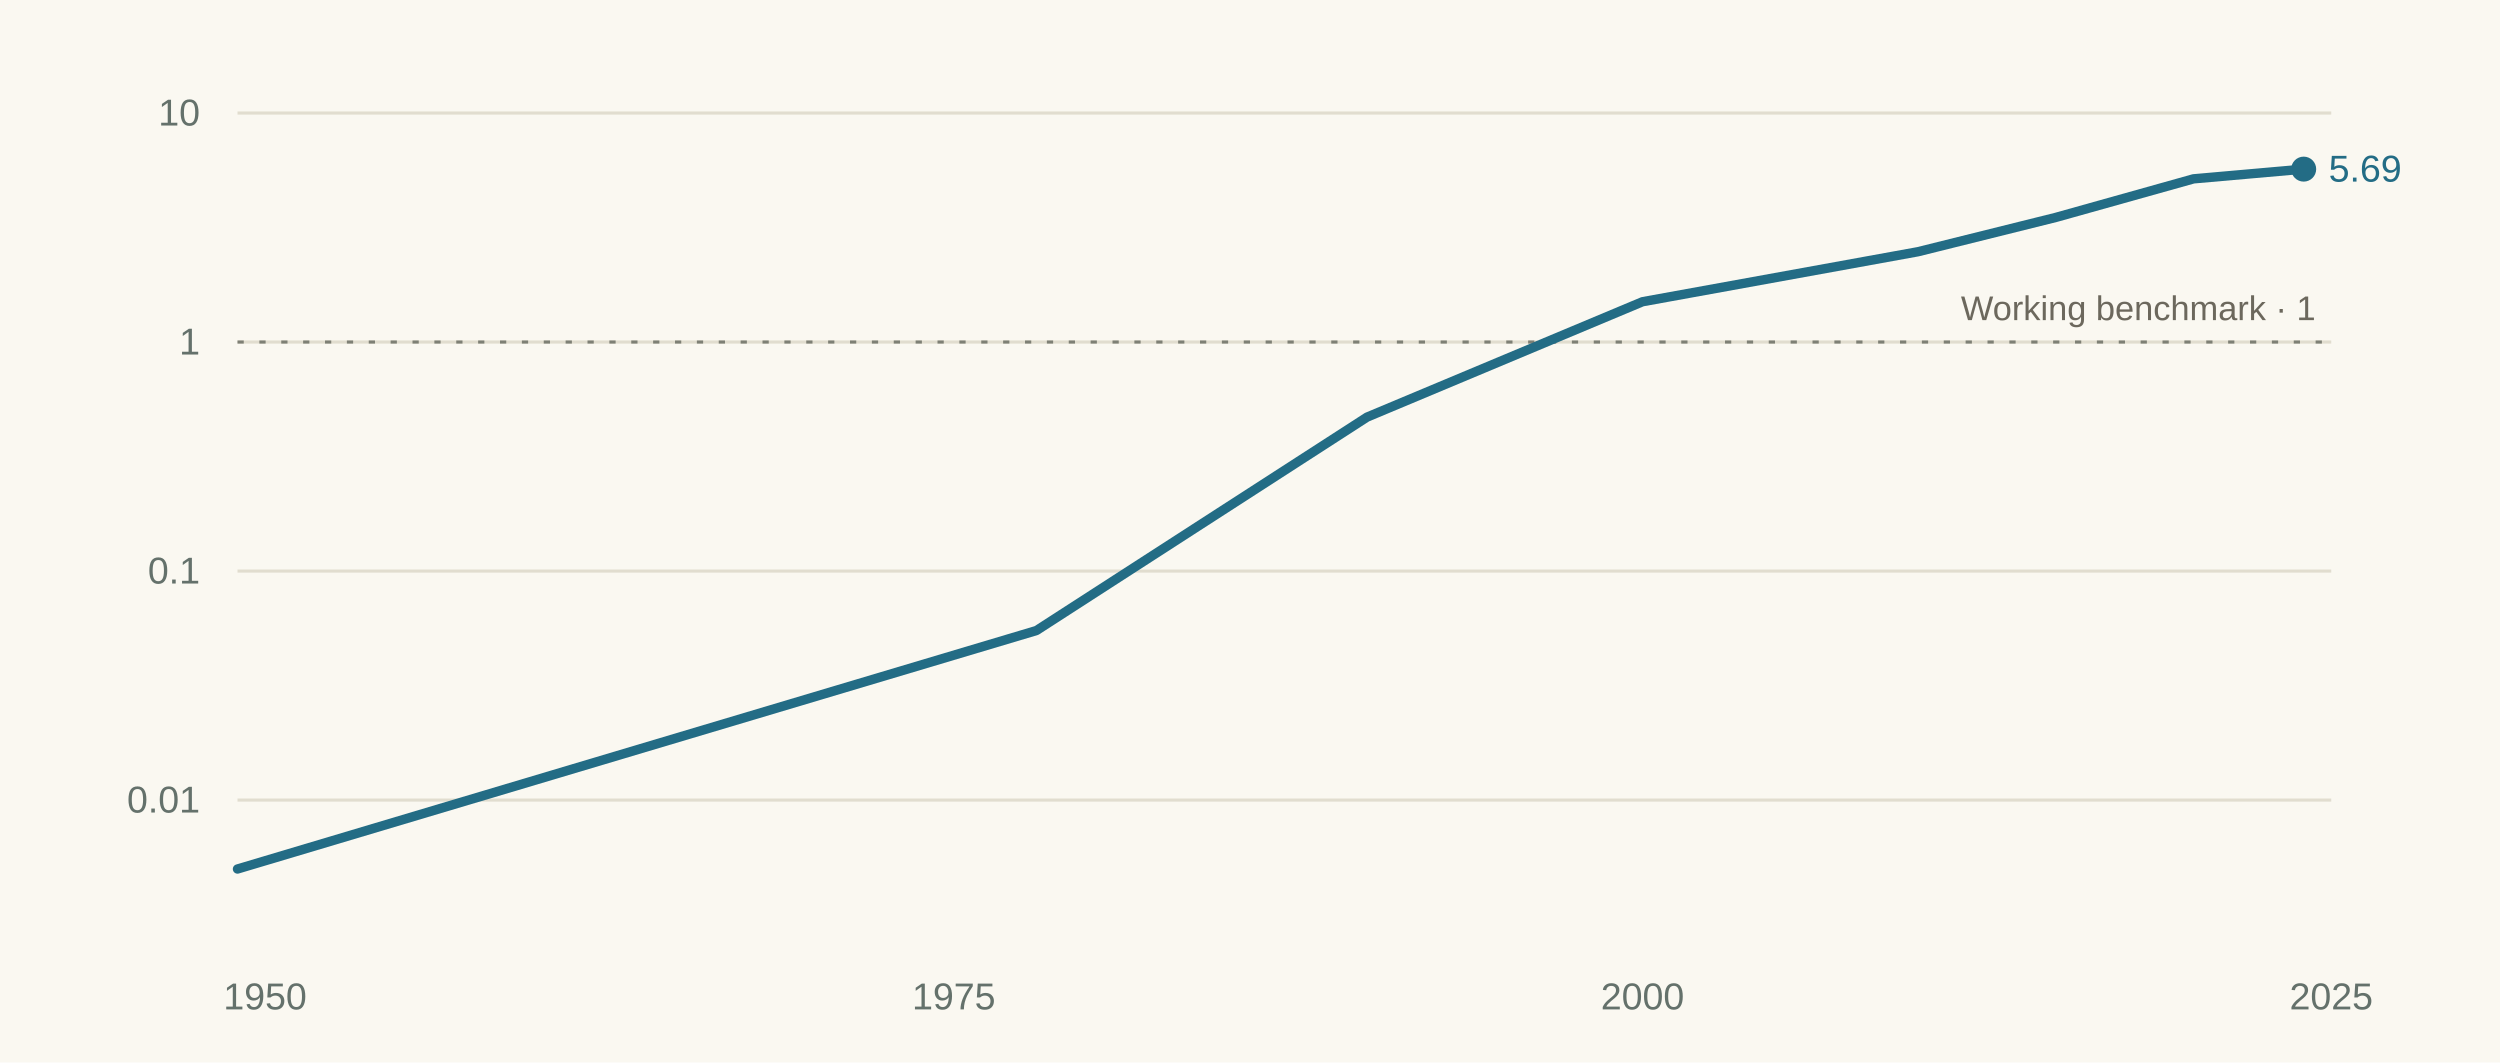
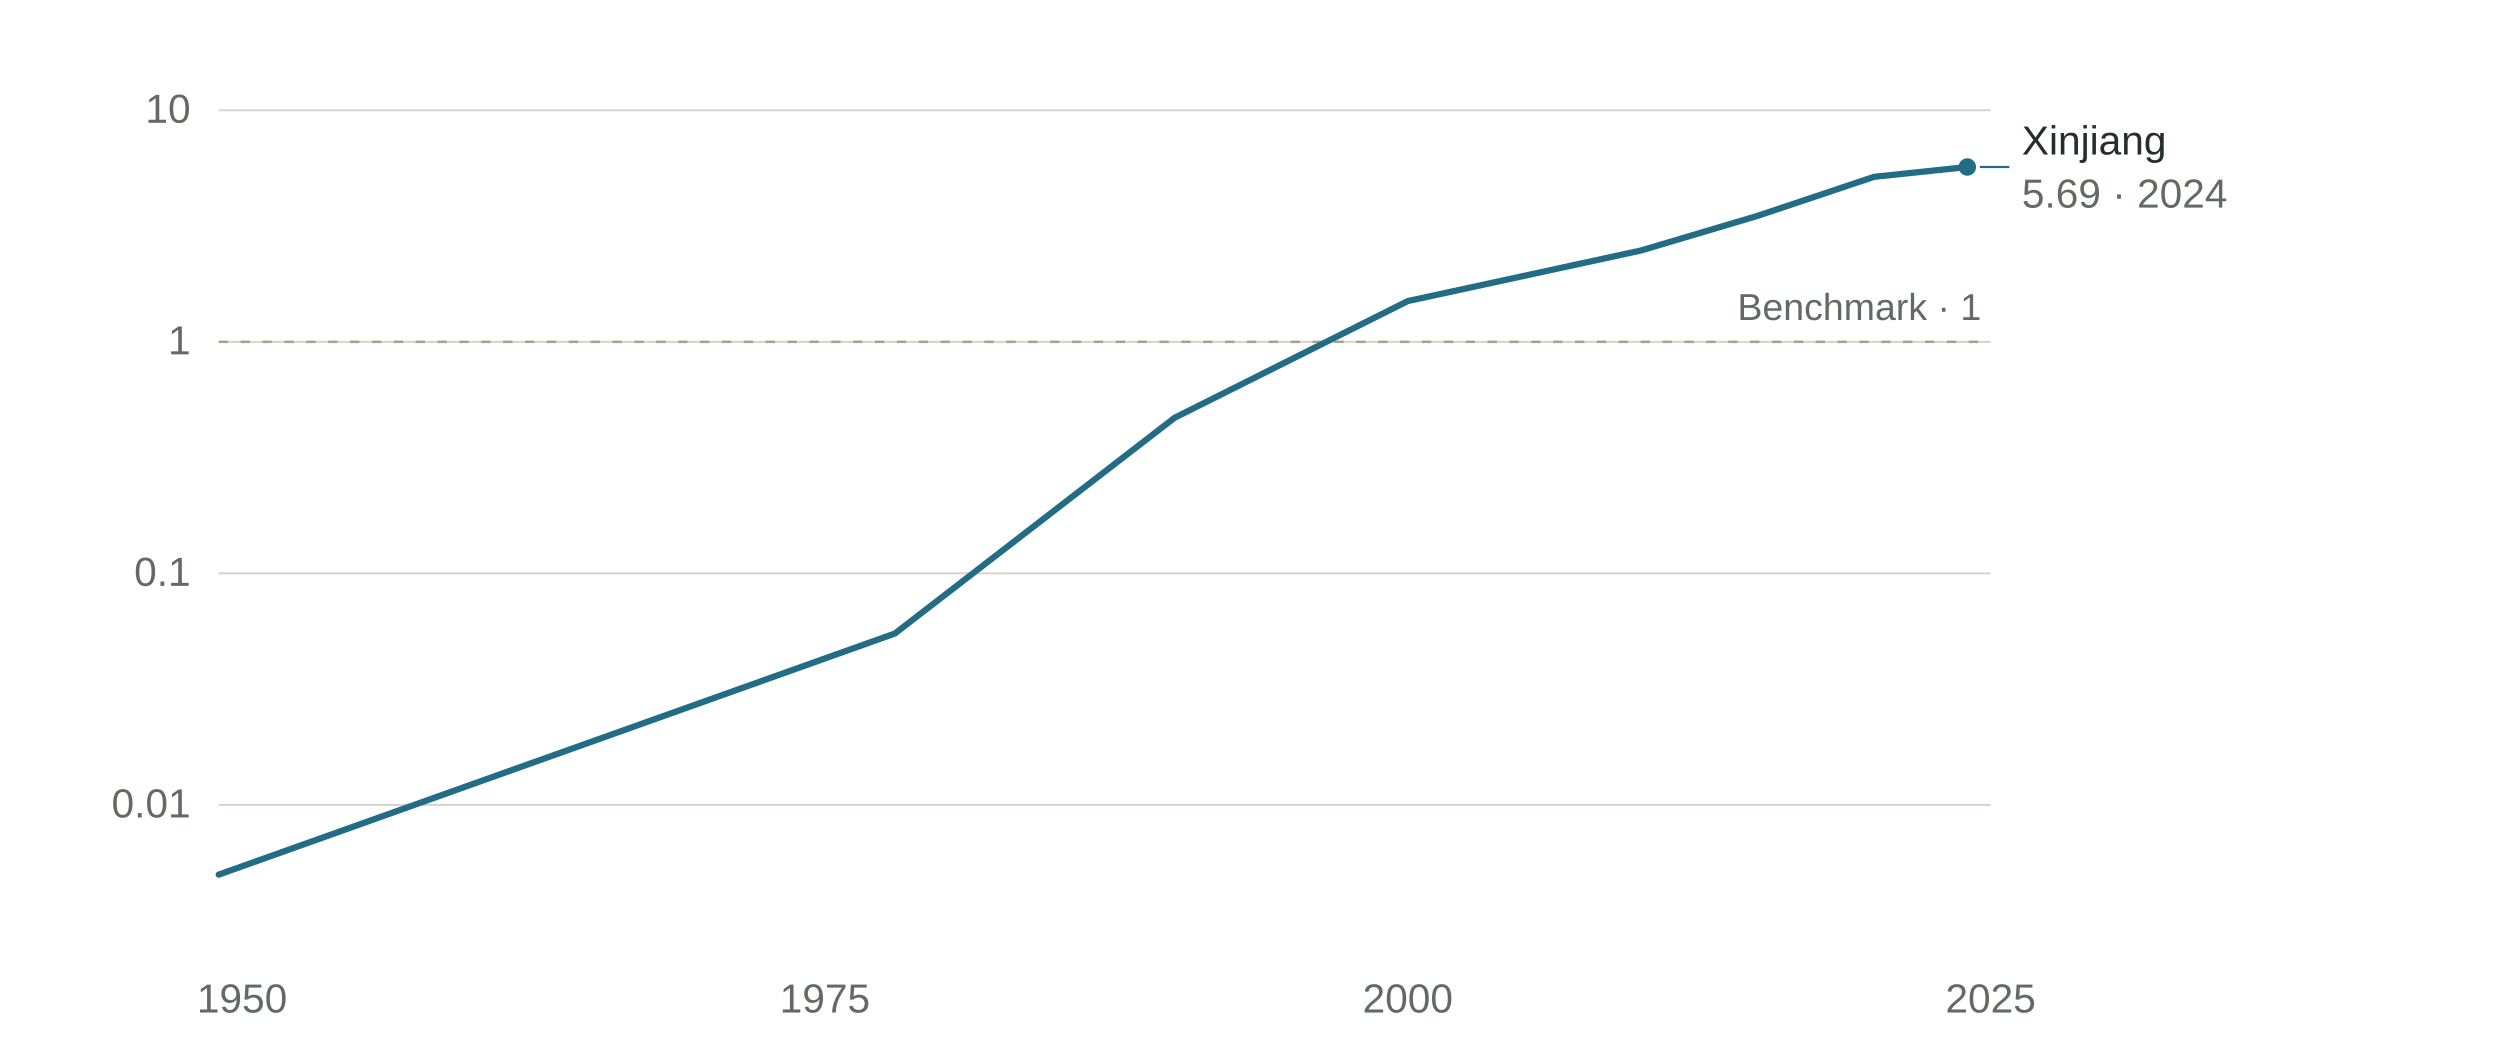
<svg xmlns="http://www.w3.org/2000/svg" viewBox="0 0 800 340" role="img" aria-labelledby="title">
-   <rect width="800" height="340" fill="#faf8f1" />
-   <path d="M76 256.02H746" stroke="#e1ddcf" fill="none" />
-   <text x="64.00" y="260.02" text-anchor="end" fill="#64716b" font-size="12" font-family="Arial,sans-serif">0.01</text>
-   <path d="M76 182.74H746" stroke="#e1ddcf" fill="none" />
-   <text x="64.00" y="186.74" text-anchor="end" fill="#64716b" font-size="12" font-family="Arial,sans-serif">0.1</text>
-   <path d="M76 109.45H746" stroke="#e1ddcf" fill="none" />
-   <text x="64.00" y="113.45" text-anchor="end" fill="#64716b" font-size="12" font-family="Arial,sans-serif">1</text>
-   <path d="M76 36.17H746" stroke="#e1ddcf" fill="none" />
-   <text x="64.00" y="40.17" text-anchor="end" fill="#64716b" font-size="12" font-family="Arial,sans-serif">10</text>
-   <text x="84.82" y="323.00" text-anchor="middle" fill="#64716b" font-size="12" font-family="Arial,sans-serif">1950</text>
-   <text x="305.21" y="323.00" text-anchor="middle" fill="#64716b" font-size="12" font-family="Arial,sans-serif">1975</text>
-   <text x="525.61" y="323.00" text-anchor="middle" fill="#64716b" font-size="12" font-family="Arial,sans-serif">2000</text>
-   <text x="746.00" y="323.00" text-anchor="middle" fill="#64716b" font-size="12" font-family="Arial,sans-serif">2025</text>
-   <path d="M76 109.45H746" stroke="#7e8075" stroke-dasharray="2 5" fill="none" />
-   <text x="741.00" y="102.45" text-anchor="end" fill="#6c685d" font-size="11" font-family="Arial,sans-serif">Working benchmark · 1</text>
-   <path d="M76.00,278.08 L331.66,201.77 L437.45,133.48 L525.61,96.55 L613.76,80.55 L657.84,69.58 L701.92,57.23 L737.18,54.12" fill="none" stroke="#236c85" stroke-width="3" stroke-linecap="round" stroke-linejoin="round" />
-   <circle cx="737.18" cy="54.12" r="4" fill="#236c85" />
-   <text x="745.18" y="58.12" text-anchor="start" fill="#236c85" font-size="12" font-family="Arial,sans-serif">5.69</text>
+   <path d="M70 257.58H637" stroke="#d6d1c4" stroke-width=".6" fill="none" />
+   <text x="61.00" y="261.58" text-anchor="end" fill="#626b63" font-size="13" font-family="Arial,sans-serif">0.01</text>
+   <path d="M70 183.48H637" stroke="#d6d1c4" stroke-width=".6" fill="none" />
+   <text x="61.00" y="187.48" text-anchor="end" fill="#626b63" font-size="13" font-family="Arial,sans-serif">0.1</text>
+   <path d="M70 109.39H637" stroke="#d6d1c4" stroke-width=".6" fill="none" />
+   <text x="61.00" y="113.39" text-anchor="end" fill="#626b63" font-size="13" font-family="Arial,sans-serif">1</text>
+   <path d="M70 35.29H637" stroke="#d6d1c4" stroke-width=".6" fill="none" />
+   <text x="61.00" y="39.29" text-anchor="end" fill="#626b63" font-size="13" font-family="Arial,sans-serif">10</text>
+   <text x="77.46" y="324.00" text-anchor="middle" fill="#626b63" font-size="13" font-family="Arial,sans-serif">1950</text>
+   <text x="263.97" y="324.00" text-anchor="middle" fill="#626b63" font-size="13" font-family="Arial,sans-serif">1975</text>
+   <text x="450.49" y="324.00" text-anchor="middle" fill="#626b63" font-size="13" font-family="Arial,sans-serif">2000</text>
+   <text x="637.00" y="324.00" text-anchor="middle" fill="#626b63" font-size="13" font-family="Arial,sans-serif">2025</text>
+   <path d="M70 109.39H637" stroke="#a9a18e" stroke-width=".8" stroke-dasharray="3 4" fill="none" />
+   <text x="634.00" y="102.39" text-anchor="end" fill="#626b63" font-size="12" font-family="Arial,sans-serif">Benchmark · 1</text>
+   <path d="M70.00,279.88 L286.36,202.72 L375.88,133.68 L450.49,96.34 L525.09,80.16 L562.39,69.08 L599.70,56.58 L629.54,53.44" fill="none" stroke="#236c85" stroke-width="2" stroke-linecap="round" stroke-linejoin="round" />
+   <circle cx="629.54" cy="53.44" r="2.8" fill="#236c85" />
+   <path d="M633.54 53.44L643 53.44" stroke="#236c85" stroke-width=".7" fill="none" />
+   <text x="647.00" y="49.44" text-anchor="start" fill="#242e2c" font-size="13" font-family="Arial,sans-serif">Xinjiang</text>
+   <text x="647.00" y="66.44" text-anchor="start" fill="#626b63" font-size="13" font-family="Arial,sans-serif">5.69 · 2024</text>
</svg>
